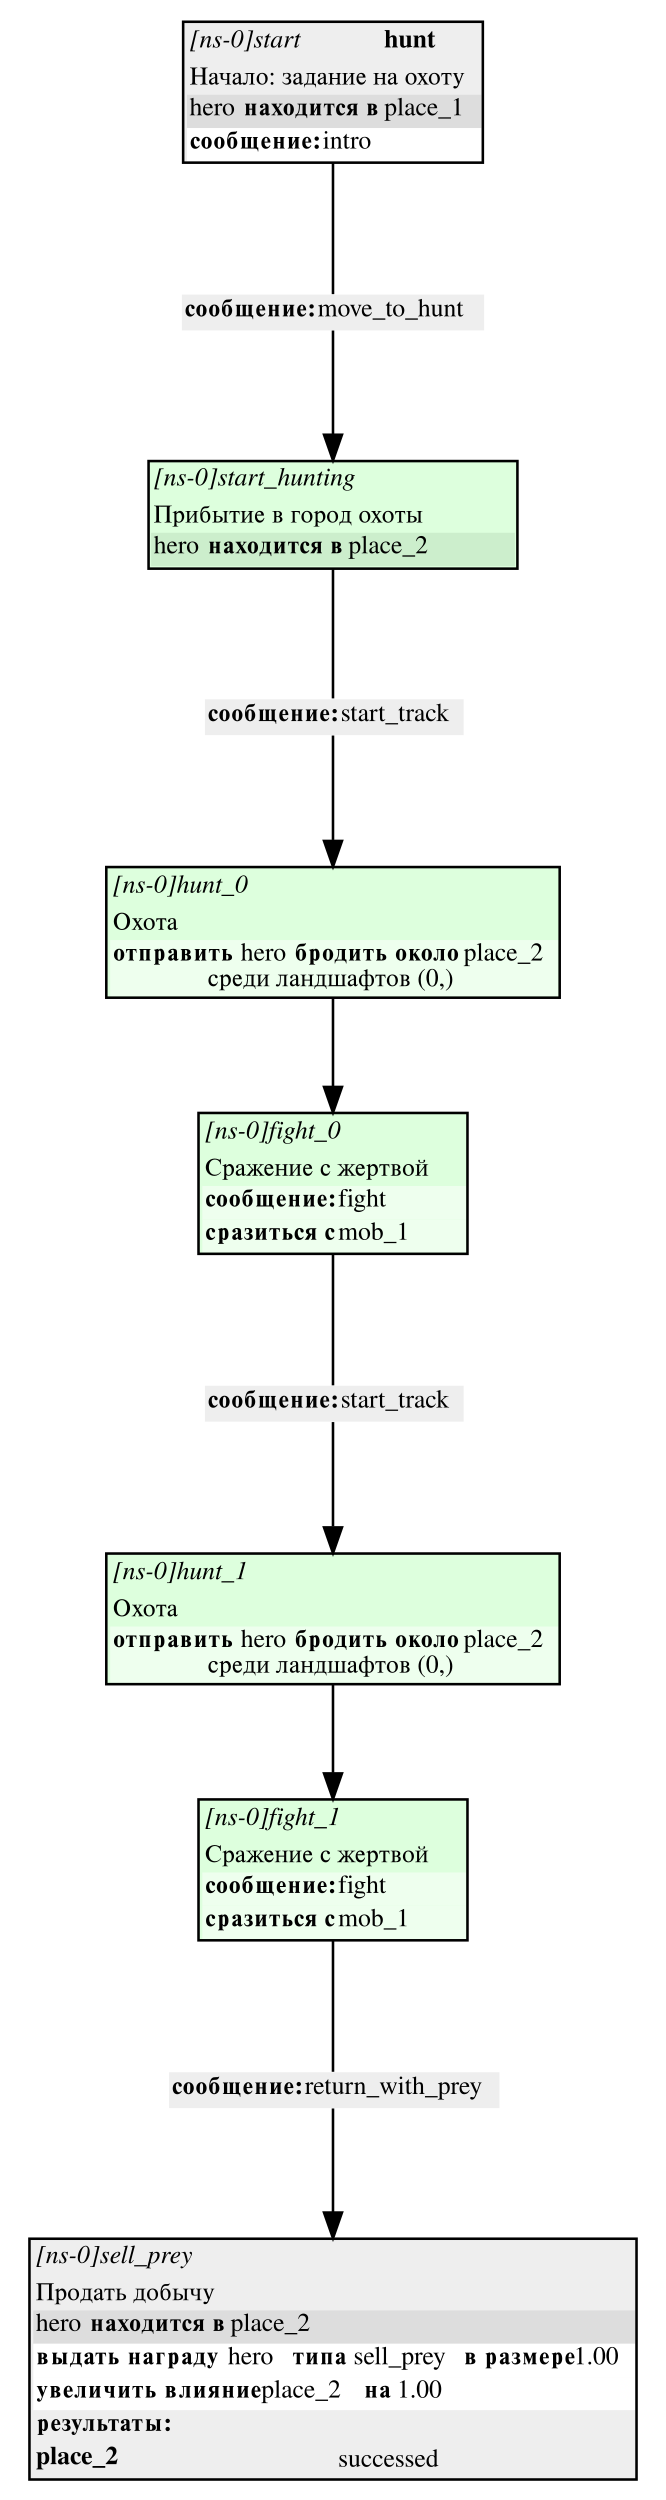
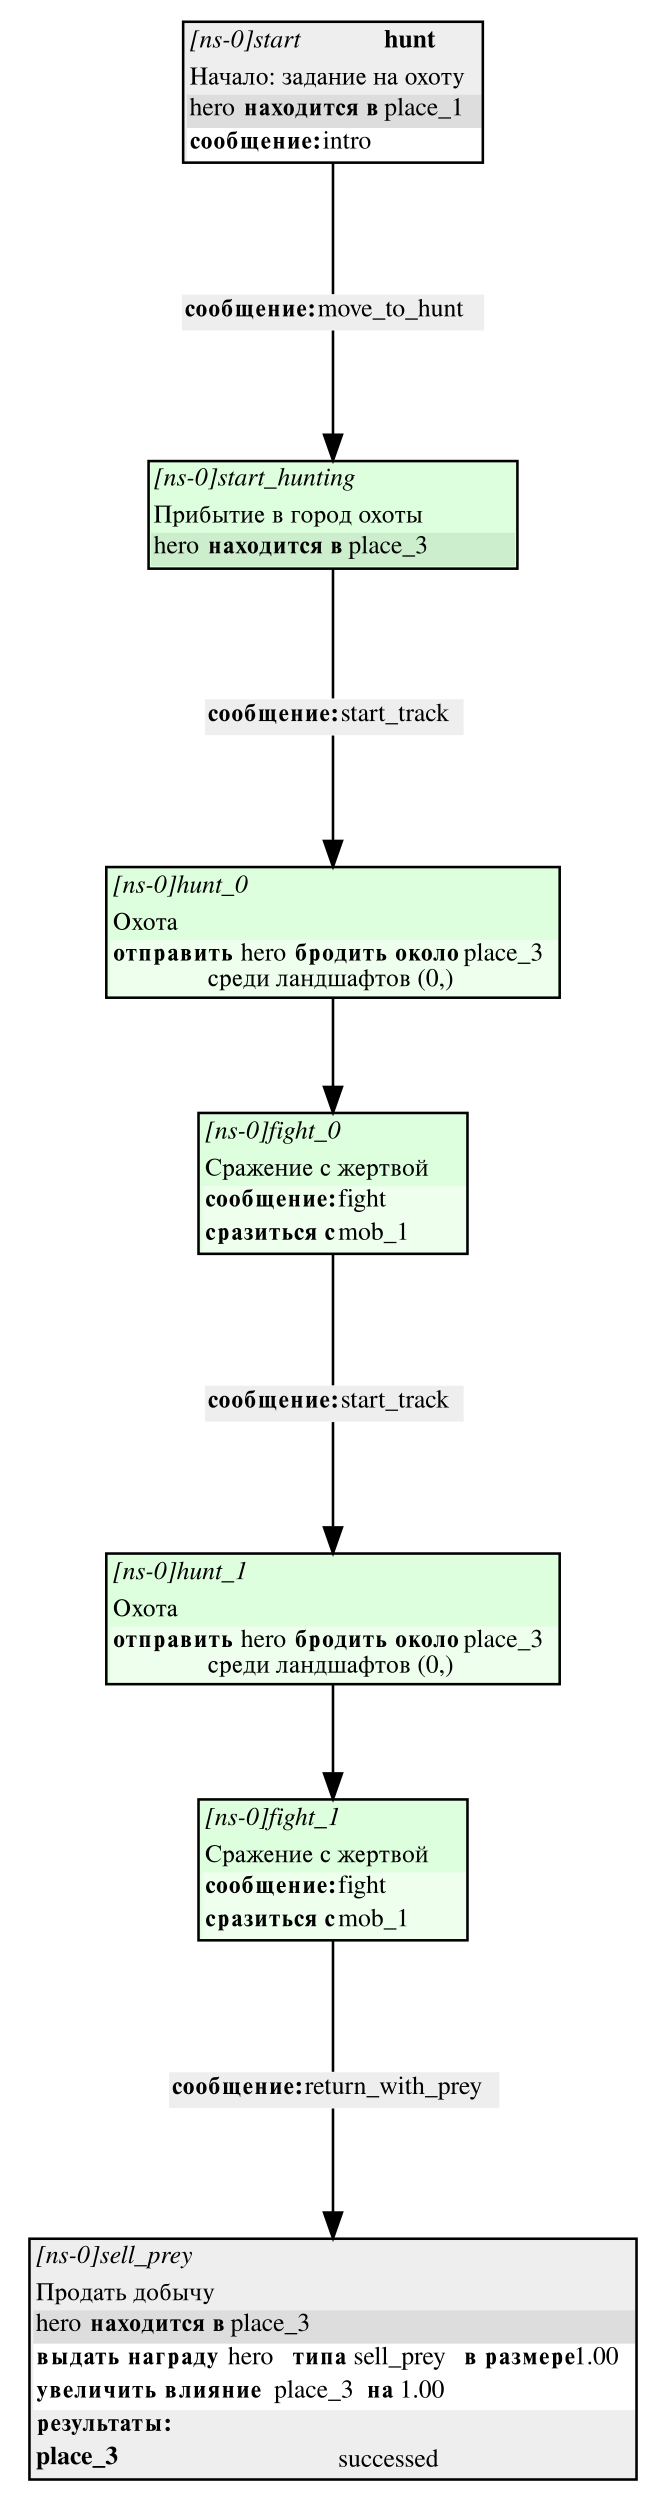
<svg xmlns="http://www.w3.org/2000/svg" width="260pt" height="976pt" viewBox="0.00 0.00 260.00 976.00">
  <g id="graph0" class="graph" transform="scale(1 1) rotate(0) translate(4 972)">
    <polygon fill="white" stroke="white" points="-4,4 -4,-972 256,-972 256,4 -4,4" />
    <g id="node1" class="node">
      <polygon fill="#eeeeee" stroke="none" points="67.5,-908.5 67.5,-963.5 184.5,-963.5 184.5,-908.5 67.5,-908.5" />
      <text text-anchor="start" x="70" y="-953.5" font-family="Times,serif" font-style="italic" font-size="10.00">[ns-0]start</text>
      <text text-anchor="start" x="146" y="-953.5" font-family="Times,serif" font-weight="bold" font-size="10.00">hunt</text>
      <text text-anchor="start" x="70" y="-939" font-family="Times,serif" font-size="10.00">Начало: задание на охоту</text>
      <polygon fill="#dddddd" stroke="none" points="69,-922 69,-935 184,-935 184,-922 69,-922" />
      <text text-anchor="start" x="70" y="-927" font-family="Times,serif" font-size="10.00">hero </text>
      <text text-anchor="start" x="91" y="-927" font-family="Times,serif" font-weight="bold" font-size="10.00">находится в</text>
      <text text-anchor="start" x="146" y="-927" font-family="Times,serif" font-size="10.00"> place_1</text>
      <polygon fill="#ffffff" stroke="none" points="69,-909 69,-922 184,-922 184,-909 69,-909" />
      <text text-anchor="start" x="70" y="-914" font-family="Times,serif" font-weight="bold" font-size="10.00">сообщение:</text>
      <text text-anchor="start" x="122" y="-914" font-family="Times,serif" font-size="10.00"> intro</text>
      <polygon fill="none" stroke="black" points="67.5,-908.5 67.5,-963.5 184.5,-963.5 184.5,-908.5 67.5,-908.5" />
    </g>
    <g id="node11" class="node">
      <polygon fill="#eeeeee" stroke="none" points="67,-843 67,-857 185,-857 185,-843 67,-843" />
      <text text-anchor="start" x="68" y="-848.5" font-family="Times,serif" font-weight="bold" font-size="10.00">сообщение:</text>
      <text text-anchor="start" x="120" y="-848.5" font-family="Times,serif" font-size="10.00"> move_to_hunt</text>
    </g>
    <g id="edge9" class="edge">
      <path fill="none" stroke="black" d="M126,-908.422C126,-890.349 126,-867.853 126,-857.177" />
    </g>
    <g id="node2" class="node">
      <polygon fill="#ddffdd" stroke="none" points="73.5,-482.5 73.5,-537.5 178.5,-537.5 178.5,-482.5 73.5,-482.5" />
      <text text-anchor="start" x="76" y="-527.5" font-family="Times,serif" font-style="italic" font-size="10.00">[ns-0]fight_0</text>
      <text text-anchor="start" x="76" y="-513" font-family="Times,serif" font-size="10.00">Сражение с жертвой</text>
      <polygon fill="#eeffee" stroke="none" points="75,-496 75,-509 178,-509 178,-496 75,-496" />
      <text text-anchor="start" x="76" y="-501" font-family="Times,serif" font-weight="bold" font-size="10.00">сообщение:</text>
      <text text-anchor="start" x="128" y="-501" font-family="Times,serif" font-size="10.00"> fight</text>
      <polygon fill="#eeffee" stroke="none" points="75,-483 75,-496 178,-496 178,-483 75,-483" />
      <text text-anchor="start" x="76" y="-488" font-family="Times,serif" font-weight="bold" font-size="10.00">сразиться с</text>
      <text text-anchor="start" x="128" y="-488" font-family="Times,serif" font-size="10.00">  mob_1</text>
      <polygon fill="none" stroke="black" points="73.5,-482.5 73.5,-537.5 178.5,-537.5 178.5,-482.5 73.5,-482.5" />
    </g>
    <g id="node8" class="node">
      <polygon fill="#eeeeee" stroke="none" points="76,-417 76,-431 177,-431 177,-417 76,-417" />
      <text text-anchor="start" x="77" y="-422.5" font-family="Times,serif" font-weight="bold" font-size="10.00">сообщение:</text>
      <text text-anchor="start" x="129" y="-422.5" font-family="Times,serif" font-size="10.00"> start_track</text>
    </g>
    <g id="edge1" class="edge">
      <path fill="none" stroke="black" d="M126,-482.422C126,-464.349 126,-441.853 126,-431.177" />
    </g>
    <g id="node3" class="node">
      <polygon fill="#ddffdd" stroke="none" points="73.5,-214.5 73.5,-269.5 178.5,-269.5 178.5,-214.5 73.5,-214.5" />
      <text text-anchor="start" x="76" y="-259.5" font-family="Times,serif" font-style="italic" font-size="10.00">[ns-0]fight_1</text>
      <text text-anchor="start" x="76" y="-245" font-family="Times,serif" font-size="10.00">Сражение с жертвой</text>
      <polygon fill="#eeffee" stroke="none" points="75,-228 75,-241 178,-241 178,-228 75,-228" />
      <text text-anchor="start" x="76" y="-233" font-family="Times,serif" font-weight="bold" font-size="10.00">сообщение:</text>
      <text text-anchor="start" x="128" y="-233" font-family="Times,serif" font-size="10.00"> fight</text>
      <polygon fill="#eeffee" stroke="none" points="75,-215 75,-228 178,-228 178,-215 75,-215" />
      <text text-anchor="start" x="76" y="-220" font-family="Times,serif" font-weight="bold" font-size="10.00">сразиться с</text>
      <text text-anchor="start" x="128" y="-220" font-family="Times,serif" font-size="10.00">  mob_1</text>
      <polygon fill="none" stroke="black" points="73.5,-214.5 73.5,-269.5 178.5,-269.5 178.5,-214.5 73.5,-214.5" />
    </g>
    <g id="node9" class="node">
      <polygon fill="#eeeeee" stroke="none" points="62,-149 62,-163 191,-163 191,-149 62,-149" />
      <text text-anchor="start" x="63" y="-154.5" font-family="Times,serif" font-weight="bold" font-size="10.00">сообщение:</text>
      <text text-anchor="start" x="115" y="-154.5" font-family="Times,serif" font-size="10.00"> return_with_prey</text>
    </g>
    <g id="edge5" class="edge">
      <path fill="none" stroke="black" d="M126,-214.422C126,-196.349 126,-173.853 126,-163.177" />
    </g>
    <g id="node4" class="node">
      <polygon fill="#ddffdd" stroke="none" points="37.5,-582.5 37.5,-633.5 214.5,-633.5 214.5,-582.5 37.5,-582.5" />
      <text text-anchor="start" x="40" y="-623.5" font-family="Times,serif" font-style="italic" font-size="10.00">[ns-0]hunt_0</text>
      <text text-anchor="start" x="40" y="-609" font-family="Times,serif" font-size="10.00">Охота</text>
      <polygon fill="#eeffee" stroke="none" points="39,-583 39,-605 214,-605 214,-583 39,-583" />
      <text text-anchor="start" x="40" y="-597" font-family="Times,serif" font-weight="bold" font-size="10.00">отправить </text>
      <text text-anchor="start" x="90" y="-597" font-family="Times,serif" font-size="10.00"> hero</text>
      <text text-anchor="start" x="111" y="-597" font-family="Times,serif" font-weight="bold" font-size="10.00">бродить около</text>
-       <text text-anchor="start" x="177" y="-597" font-family="Times,serif" font-size="10.00"> place_2</text>
+       <text text-anchor="start" x="177" y="-597" font-family="Times,serif" font-size="10.00"> place_3</text>
      <text text-anchor="start" x="77" y="-587" font-family="Times,serif" font-size="10.00"> среди ландшафтов (0,)</text>
      <polygon fill="none" stroke="black" points="37.5,-582.5 37.5,-633.5 214.5,-633.5 214.5,-582.5 37.5,-582.5" />
    </g>
    <g id="edge4" class="edge">
      <path fill="none" stroke="black" d="M126,-582.278C126,-571.814 126,-559.404 126,-547.894" />
      <polygon fill="black" stroke="black" points="129.5,-547.66 126,-537.66 122.5,-547.66 129.5,-547.66" />
    </g>
    <g id="node5" class="node">
      <polygon fill="#ddffdd" stroke="none" points="37.5,-314.5 37.5,-365.5 214.5,-365.5 214.5,-314.5 37.5,-314.5" />
      <text text-anchor="start" x="40" y="-355.5" font-family="Times,serif" font-style="italic" font-size="10.00">[ns-0]hunt_1</text>
      <text text-anchor="start" x="40" y="-341" font-family="Times,serif" font-size="10.00">Охота</text>
      <polygon fill="#eeffee" stroke="none" points="39,-315 39,-337 214,-337 214,-315 39,-315" />
      <text text-anchor="start" x="40" y="-329" font-family="Times,serif" font-weight="bold" font-size="10.00">отправить </text>
      <text text-anchor="start" x="90" y="-329" font-family="Times,serif" font-size="10.00"> hero</text>
      <text text-anchor="start" x="111" y="-329" font-family="Times,serif" font-weight="bold" font-size="10.00">бродить около</text>
-       <text text-anchor="start" x="177" y="-329" font-family="Times,serif" font-size="10.00"> place_2</text>
+       <text text-anchor="start" x="177" y="-329" font-family="Times,serif" font-size="10.00"> place_3</text>
      <text text-anchor="start" x="77" y="-319" font-family="Times,serif" font-size="10.00"> среди ландшафтов (0,)</text>
      <polygon fill="none" stroke="black" points="37.5,-314.5 37.5,-365.5 214.5,-365.5 214.5,-314.5 37.5,-314.5" />
    </g>
    <g id="edge3" class="edge">
      <path fill="none" stroke="black" d="M126,-314.278C126,-303.814 126,-291.404 126,-279.894" />
      <polygon fill="black" stroke="black" points="129.5,-279.66 126,-269.66 122.5,-279.66 129.5,-279.66" />
    </g>
    <g id="node6" class="node">
      <polygon fill="#ddffdd" stroke="none" points="54,-750 54,-792 198,-792 198,-750 54,-750" />
      <text text-anchor="start" x="56" y="-782.5" font-family="Times,serif" font-style="italic" font-size="10.00">[ns-0]start_hunting</text>
      <text text-anchor="start" x="56" y="-768" font-family="Times,serif" font-size="10.00">Прибытие в город охоты</text>
      <polygon fill="#cceecc" stroke="none" points="55,-751 55,-764 197,-764 197,-751 55,-751" />
      <text text-anchor="start" x="56" y="-756" font-family="Times,serif" font-size="10.00">hero </text>
      <text text-anchor="start" x="77" y="-756" font-family="Times,serif" font-weight="bold" font-size="10.00">находится в</text>
-       <text text-anchor="start" x="132" y="-756" font-family="Times,serif" font-size="10.00"> place_2</text>
+       <text text-anchor="start" x="132" y="-756" font-family="Times,serif" font-size="10.00"> place_3</text>
      <polygon fill="none" stroke="black" points="54,-750 54,-792 198,-792 198,-750 54,-750" />
    </g>
    <g id="node10" class="node">
      <polygon fill="#eeeeee" stroke="none" points="76,-685 76,-699 177,-699 177,-685 76,-685" />
      <text text-anchor="start" x="77" y="-690.5" font-family="Times,serif" font-weight="bold" font-size="10.00">сообщение:</text>
      <text text-anchor="start" x="129" y="-690.5" font-family="Times,serif" font-size="10.00"> start_track</text>
    </g>
    <g id="edge7" class="edge">
      <path fill="none" stroke="black" d="M126,-749.769C126,-733.015 126,-710.253 126,-699.342" />
    </g>
    <g id="node7" class="node">
      <polygon fill="#eeeeee" stroke="none" points="7.5,-4 7.5,-98 244.5,-98 244.5,-4 7.5,-4" />
      <text text-anchor="start" x="10" y="-88.5" font-family="Times,serif" font-style="italic" font-size="10.00">[ns-0]sell_prey</text>
      <text text-anchor="start" x="10" y="-74" font-family="Times,serif" font-size="10.00">Продать добычу</text>
      <polygon fill="#dddddd" stroke="none" points="9,-57 9,-70 244,-70 244,-57 9,-57" />
      <text text-anchor="start" x="10" y="-62" font-family="Times,serif" font-size="10.00">hero </text>
      <text text-anchor="start" x="31" y="-62" font-family="Times,serif" font-weight="bold" font-size="10.00">находится в</text>
-       <text text-anchor="start" x="86" y="-62" font-family="Times,serif" font-size="10.00"> place_2</text>
+       <text text-anchor="start" x="86" y="-62" font-family="Times,serif" font-size="10.00"> place_3</text>
      <polygon fill="#ffffff" stroke="none" points="9,-44 9,-57 244,-57 244,-44 9,-44" />
      <text text-anchor="start" x="10" y="-49" font-family="Times,serif" font-weight="bold" font-size="10.00">выдать награду </text>
      <text text-anchor="start" x="85" y="-49" font-family="Times,serif" font-size="10.00">  hero </text>
      <text text-anchor="start" x="110" y="-49" font-family="Times,serif" font-weight="bold" font-size="10.00">типа </text>
      <text text-anchor="start" x="134" y="-49" font-family="Times,serif" font-size="10.00"> sell_prey </text>
      <text text-anchor="start" x="177" y="-49" font-family="Times,serif" font-weight="bold" font-size="10.00">в размере</text>
      <text text-anchor="start" x="220" y="-49" font-family="Times,serif" font-size="10.00"> 1.00</text>
      <polygon fill="#ffffff" stroke="none" points="9,-31 9,-44 244,-44 244,-31 9,-31" />
      <text text-anchor="start" x="10" y="-36" font-family="Times,serif" font-weight="bold" font-size="10.00">увеличить влияние </text>
-       <text text-anchor="start" x="98" y="-36" font-family="Times,serif" font-size="10.00">  place_2 </text>
-       <text text-anchor="start" x="138" y="-36" font-family="Times,serif" font-weight="bold" font-size="10.00">на </text>
-       <text text-anchor="start" x="151" y="-36" font-family="Times,serif" font-size="10.00"> 1.00</text>
+       <text text-anchor="start" x="98" y="-36" font-family="Times,serif" font-size="10.00">  </text>
+       <text text-anchor="start" x="103" y="-36" font-family="Times,serif" font-size="10.00" fill="#000000">place_3</text>
+       <text text-anchor="start" x="136" y="-36" font-family="Times,serif" font-size="10.00"> </text>
+       <text text-anchor="start" x="139" y="-36" font-family="Times,serif" font-weight="bold" font-size="10.00">на </text>
+       <text text-anchor="start" x="152" y="-36" font-family="Times,serif" font-size="10.00"> 1.00</text>
      <polygon fill="#eeeeee" stroke="none" points="9,-18 9,-31 244,-31 244,-18 9,-18" />
      <text text-anchor="start" x="10" y="-23" font-family="Times,serif" font-weight="bold" font-size="10.00">результаты:</text>
-       <text text-anchor="start" x="10" y="-10" font-family="Times,serif" font-weight="bold" font-size="10.00">place_2</text>
+       <text text-anchor="start" x="10" y="-10" font-family="Times,serif" font-weight="bold" font-size="10.00">place_3</text>
      <text text-anchor="start" x="128" y="-9" font-family="Times,serif" font-size="10.00">successed</text>
      <polygon fill="none" stroke="black" points="7.5,-4 7.5,-98 244.5,-98 244.5,-4 7.5,-4" />
    </g>
    <g id="edge2" class="edge">
      <path fill="none" stroke="black" d="M126,-416.837C126,-408.121 126,-391.531 126,-376.086" />
      <polygon fill="black" stroke="black" points="129.5,-375.686 126,-365.686 122.5,-375.686 129.5,-375.686" />
    </g>
    <g id="edge6" class="edge">
      <path fill="none" stroke="black" d="M126,-148.865C126,-140.545 126,-124.829 126,-108.44" />
      <polygon fill="black" stroke="black" points="129.5,-108.209 126,-98.209 122.5,-108.209 129.5,-108.209" />
    </g>
    <g id="edge8" class="edge">
      <path fill="none" stroke="black" d="M126,-684.837C126,-676.121 126,-659.531 126,-644.086" />
      <polygon fill="black" stroke="black" points="129.5,-643.686 126,-633.686 122.5,-643.686 129.5,-643.686" />
    </g>
    <g id="edge10" class="edge">
      <path fill="none" stroke="black" d="M126,-842.958C126,-834.201 126,-817.379 126,-802.312" />
      <polygon fill="black" stroke="black" points="129.5,-802.281 126,-792.281 122.5,-802.281 129.5,-802.281" />
    </g>
  </g>
</svg>
